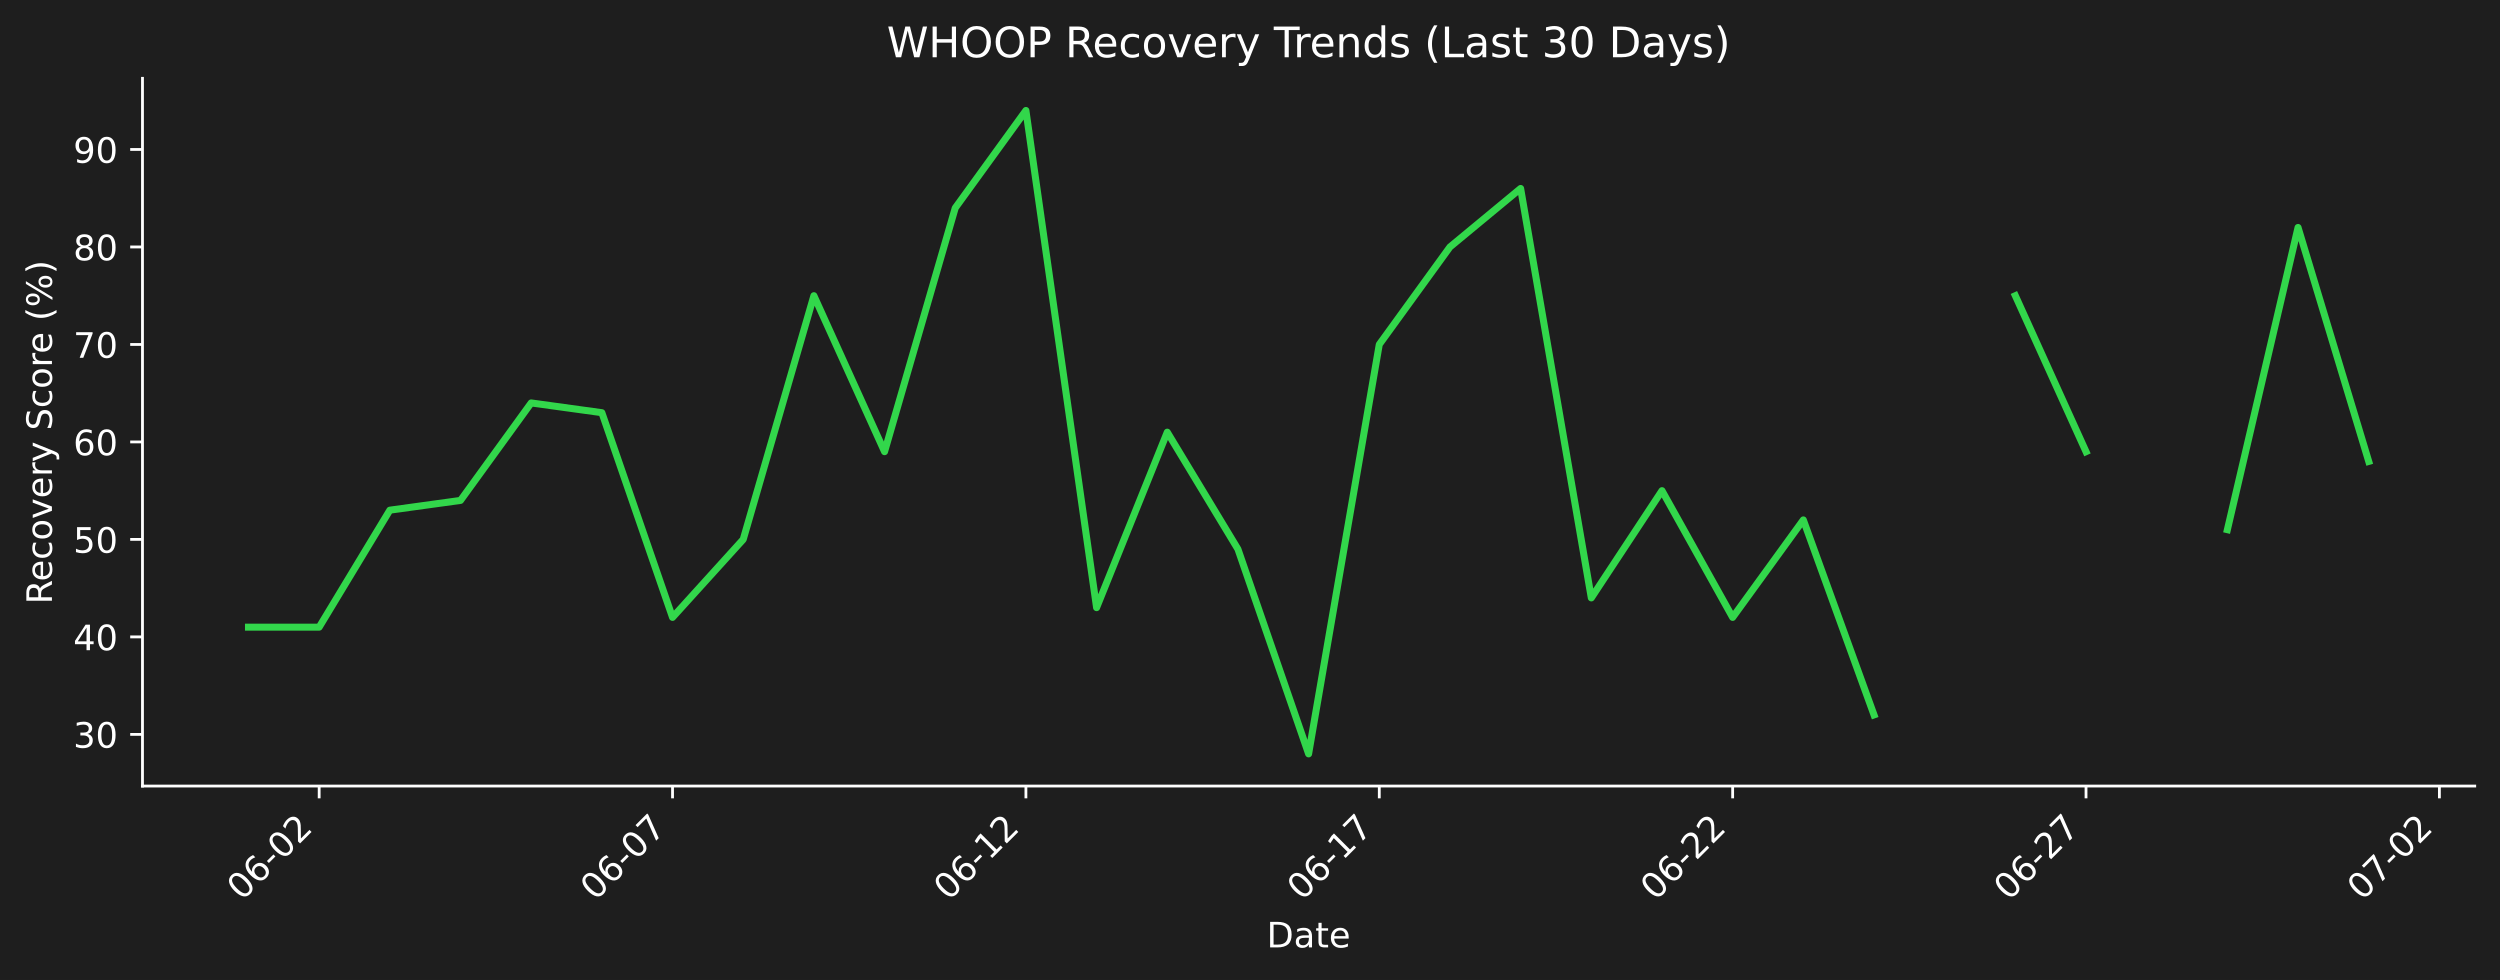
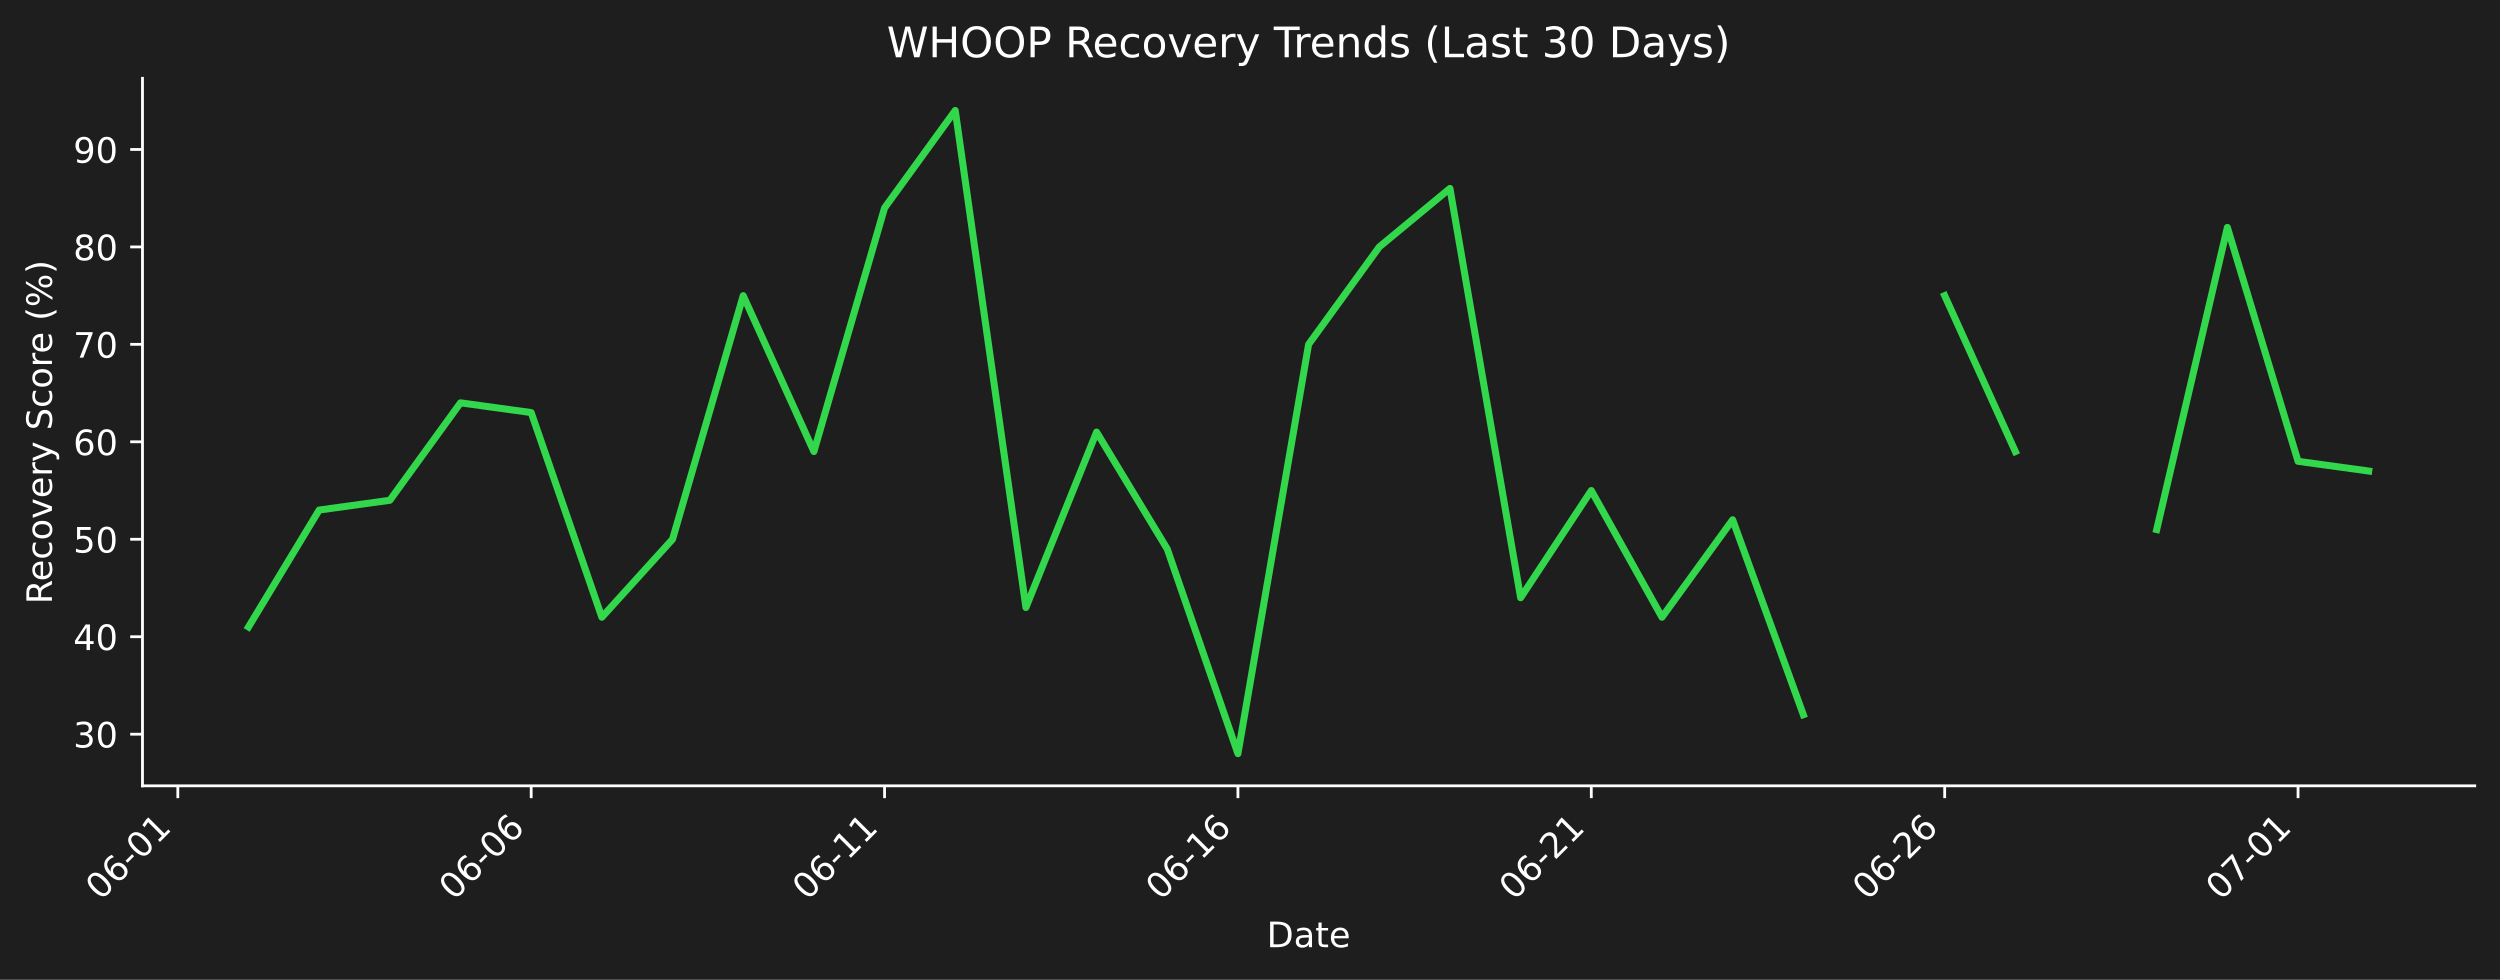
- <svg xmlns="http://www.w3.org/2000/svg" xmlns:xlink="http://www.w3.org/1999/xlink" width="712.433pt" height="279.271pt" viewBox="0 0 712.433 279.271" version="1.1">
+ <svg xmlns="http://www.w3.org/2000/svg" xmlns:xlink="http://www.w3.org/1999/xlink" width="712.433pt" height="279.207pt" viewBox="0 0 712.433 279.207" version="1.1">
  <defs>
    <style type="text/css">*{stroke-linejoin: round; stroke-linecap: butt}</style>
  </defs>
  <g id="figure_1">
    <g id="patch_1">
-       <path d="M 0 279.271  L 712.433 279.271  L 712.433 0  L 0 0  z " style="fill: #1e1e1e" />
+       <path d="M 0 279.207  L 712.433 279.207  L 712.433 0  L 0 0  z " style="fill: #1e1e1e" />
    </g>
    <g id="axes_1">
      <g id="patch_2">
-         <path d="M 40.603 224.002  L 705.233 224.002  L 705.233 22.318  L 40.603 22.318  L 40.603 224.002  z " style="fill: none" />
+         <path d="M 40.603 223.939  L 705.233 223.939  L 705.233 22.318  L 40.603 22.318  L 40.603 223.939  z " style="fill: none" />
      </g>
      <g id="matplotlib.axis_1">
        <g id="xtick_1">
          <g id="line2d_1">
            <defs>
-               <path id="m607aa1fe78" d="M 0 0  L 0 3.5  " style="stroke: #ffffff; stroke-width: 0.8" />
+               <path id="m45e3a20af2" d="M 0 0  L 0 3.5  " style="stroke: #ffffff; stroke-width: 0.8" />
            </defs>
            <g>
-               <use xlink:href="#m607aa1fe78" x="90.954" y="224.002" style="fill: #ffffff; stroke: #ffffff; stroke-width: 0.8" />
+               <use xlink:href="#m45e3a20af2" x="50.673" y="223.939" style="fill: #ffffff; stroke: #ffffff; stroke-width: 0.8" />
            </g>
          </g>
          <g id="text_1">
-             <g style="fill: #ffffff" transform="translate(68.93635 256.9221) rotate(-45) scale(0.1 -0.1)">
+             <g style="fill: #ffffff" transform="translate(28.65574 256.8584) rotate(-45) scale(0.1 -0.1)">
              <defs>
                <path id="DejaVuSans-30" d="M 2034 4250  Q 1547 4250 1301 3770  Q 1056 3291 1056 2328  Q 1056 1369 1301 889  Q 1547 409 2034 409  Q 2525 409 2770 889  Q 3016 1369 3016 2328  Q 3016 3291 2770 3770  Q 2525 4250 2034 4250  z M 2034 4750  Q 2819 4750 3233 4129  Q 3647 3509 3647 2328  Q 3647 1150 3233 529  Q 2819 -91 2034 -91  Q 1250 -91 836 529  Q 422 1150 422 2328  Q 422 3509 836 4129  Q 1250 4750 2034 4750  z " transform="scale(0.015625)" />
                <path id="DejaVuSans-36" d="M 2113 2584  Q 1688 2584 1439 2293  Q 1191 2003 1191 1497  Q 1191 994 1439 701  Q 1688 409 2113 409  Q 2538 409 2786 701  Q 3034 994 3034 1497  Q 3034 2003 2786 2293  Q 2538 2584 2113 2584  z M 3366 4563  L 3366 3988  Q 3128 4100 2886 4159  Q 2644 4219 2406 4219  Q 1781 4219 1451 3797  Q 1122 3375 1075 2522  Q 1259 2794 1537 2939  Q 1816 3084 2150 3084  Q 2853 3084 3261 2657  Q 3669 2231 3669 1497  Q 3669 778 3244 343  Q 2819 -91 2113 -91  Q 1303 -91 875 529  Q 447 1150 447 2328  Q 447 3434 972 4092  Q 1497 4750 2381 4750  Q 2619 4750 2861 4703  Q 3103 4656 3366 4563  z " transform="scale(0.015625)" />
                <path id="DejaVuSans-2d" d="M 313 2009  L 1997 2009  L 1997 1497  L 313 1497  L 313 2009  z " transform="scale(0.015625)" />
-                 <path id="DejaVuSans-32" d="M 1228 531  L 3431 531  L 3431 0  L 469 0  L 469 531  Q 828 903 1448 1529  Q 2069 2156 2228 2338  Q 2531 2678 2651 2914  Q 2772 3150 2772 3378  Q 2772 3750 2511 3984  Q 2250 4219 1831 4219  Q 1534 4219 1204 4116  Q 875 4013 500 3803  L 500 4441  Q 881 4594 1212 4672  Q 1544 4750 1819 4750  Q 2544 4750 2975 4387  Q 3406 4025 3406 3419  Q 3406 3131 3298 2873  Q 3191 2616 2906 2266  Q 2828 2175 2409 1742  Q 1991 1309 1228 531  z " transform="scale(0.015625)" />
+                 <path id="DejaVuSans-31" d="M 794 531  L 1825 531  L 1825 4091  L 703 3866  L 703 4441  L 1819 4666  L 2450 4666  L 2450 531  L 3481 531  L 3481 0  L 794 0  L 794 531  z " transform="scale(0.015625)" />
              </defs>
              <use xlink:href="#DejaVuSans-30" />
              <use xlink:href="#DejaVuSans-36" transform="translate(63.62305 0)" />
              <use xlink:href="#DejaVuSans-2d" transform="translate(127.2461 0)" />
              <use xlink:href="#DejaVuSans-30" transform="translate(163.3301 0)" />
-               <use xlink:href="#DejaVuSans-32" transform="translate(226.9531 0)" />
+               <use xlink:href="#DejaVuSans-31" transform="translate(226.9531 0)" />
            </g>
          </g>
        </g>
        <g id="xtick_2">
          <g id="line2d_2">
            <g>
-               <use xlink:href="#m607aa1fe78" x="191.655" y="224.002" style="fill: #ffffff; stroke: #ffffff; stroke-width: 0.8" />
+               <use xlink:href="#m45e3a20af2" x="151.375" y="223.939" style="fill: #ffffff; stroke: #ffffff; stroke-width: 0.8" />
            </g>
          </g>
          <g id="text_2">
-             <g style="fill: #ffffff" transform="translate(169.6379 256.9221) rotate(-45) scale(0.1 -0.1)">
-               <defs>
-                 <path id="DejaVuSans-37" d="M 525 4666  L 3525 4666  L 3525 4397  L 1831 0  L 1172 0  L 2766 4134  L 525 4134  L 525 4666  z " transform="scale(0.015625)" />
-               </defs>
+             <g style="fill: #ffffff" transform="translate(129.3573 256.8584) rotate(-45) scale(0.1 -0.1)">
              <use xlink:href="#DejaVuSans-30" />
              <use xlink:href="#DejaVuSans-36" transform="translate(63.62305 0)" />
              <use xlink:href="#DejaVuSans-2d" transform="translate(127.2461 0)" />
              <use xlink:href="#DejaVuSans-30" transform="translate(163.3301 0)" />
-               <use xlink:href="#DejaVuSans-37" transform="translate(226.9531 0)" />
+               <use xlink:href="#DejaVuSans-36" transform="translate(226.9531 0)" />
            </g>
          </g>
        </g>
        <g id="xtick_3">
          <g id="line2d_3">
            <g>
-               <use xlink:href="#m607aa1fe78" x="292.357" y="224.002" style="fill: #ffffff; stroke: #ffffff; stroke-width: 0.8" />
+               <use xlink:href="#m45e3a20af2" x="252.076" y="223.939" style="fill: #ffffff; stroke: #ffffff; stroke-width: 0.8" />
            </g>
          </g>
          <g id="text_3">
-             <g style="fill: #ffffff" transform="translate(270.3394 256.9221) rotate(-45) scale(0.1 -0.1)">
-               <defs>
-                 <path id="DejaVuSans-31" d="M 794 531  L 1825 531  L 1825 4091  L 703 3866  L 703 4441  L 1819 4666  L 2450 4666  L 2450 531  L 3481 531  L 3481 0  L 794 0  L 794 531  z " transform="scale(0.015625)" />
-               </defs>
+             <g style="fill: #ffffff" transform="translate(230.0588 256.8584) rotate(-45) scale(0.1 -0.1)">
              <use xlink:href="#DejaVuSans-30" />
              <use xlink:href="#DejaVuSans-36" transform="translate(63.62305 0)" />
              <use xlink:href="#DejaVuSans-2d" transform="translate(127.2461 0)" />
              <use xlink:href="#DejaVuSans-31" transform="translate(163.3301 0)" />
-               <use xlink:href="#DejaVuSans-32" transform="translate(226.9531 0)" />
+               <use xlink:href="#DejaVuSans-31" transform="translate(226.9531 0)" />
            </g>
          </g>
        </g>
        <g id="xtick_4">
          <g id="line2d_4">
            <g>
-               <use xlink:href="#m607aa1fe78" x="393.058" y="224.002" style="fill: #ffffff; stroke: #ffffff; stroke-width: 0.8" />
+               <use xlink:href="#m45e3a20af2" x="352.778" y="223.939" style="fill: #ffffff; stroke: #ffffff; stroke-width: 0.8" />
            </g>
          </g>
          <g id="text_4">
-             <g style="fill: #ffffff" transform="translate(371.0409 256.9221) rotate(-45) scale(0.1 -0.1)">
+             <g style="fill: #ffffff" transform="translate(330.7603 256.8584) rotate(-45) scale(0.1 -0.1)">
              <use xlink:href="#DejaVuSans-30" />
              <use xlink:href="#DejaVuSans-36" transform="translate(63.62305 0)" />
              <use xlink:href="#DejaVuSans-2d" transform="translate(127.2461 0)" />
              <use xlink:href="#DejaVuSans-31" transform="translate(163.3301 0)" />
-               <use xlink:href="#DejaVuSans-37" transform="translate(226.9531 0)" />
+               <use xlink:href="#DejaVuSans-36" transform="translate(226.9531 0)" />
            </g>
          </g>
        </g>
        <g id="xtick_5">
          <g id="line2d_5">
            <g>
-               <use xlink:href="#m607aa1fe78" x="493.76" y="224.002" style="fill: #ffffff; stroke: #ffffff; stroke-width: 0.8" />
+               <use xlink:href="#m45e3a20af2" x="453.479" y="223.939" style="fill: #ffffff; stroke: #ffffff; stroke-width: 0.8" />
            </g>
          </g>
          <g id="text_5">
-             <g style="fill: #ffffff" transform="translate(471.7424 256.9221) rotate(-45) scale(0.1 -0.1)">
+             <g style="fill: #ffffff" transform="translate(431.4618 256.8584) rotate(-45) scale(0.1 -0.1)">
+               <defs>
+                 <path id="DejaVuSans-32" d="M 1228 531  L 3431 531  L 3431 0  L 469 0  L 469 531  Q 828 903 1448 1529  Q 2069 2156 2228 2338  Q 2531 2678 2651 2914  Q 2772 3150 2772 3378  Q 2772 3750 2511 3984  Q 2250 4219 1831 4219  Q 1534 4219 1204 4116  Q 875 4013 500 3803  L 500 4441  Q 881 4594 1212 4672  Q 1544 4750 1819 4750  Q 2544 4750 2975 4387  Q 3406 4025 3406 3419  Q 3406 3131 3298 2873  Q 3191 2616 2906 2266  Q 2828 2175 2409 1742  Q 1991 1309 1228 531  z " transform="scale(0.015625)" />
+               </defs>
              <use xlink:href="#DejaVuSans-30" />
              <use xlink:href="#DejaVuSans-36" transform="translate(63.62305 0)" />
              <use xlink:href="#DejaVuSans-2d" transform="translate(127.2461 0)" />
              <use xlink:href="#DejaVuSans-32" transform="translate(163.3301 0)" />
-               <use xlink:href="#DejaVuSans-32" transform="translate(226.9531 0)" />
+               <use xlink:href="#DejaVuSans-31" transform="translate(226.9531 0)" />
            </g>
          </g>
        </g>
        <g id="xtick_6">
          <g id="line2d_6">
            <g>
-               <use xlink:href="#m607aa1fe78" x="594.461" y="224.002" style="fill: #ffffff; stroke: #ffffff; stroke-width: 0.8" />
+               <use xlink:href="#m45e3a20af2" x="554.181" y="223.939" style="fill: #ffffff; stroke: #ffffff; stroke-width: 0.8" />
            </g>
          </g>
          <g id="text_6">
-             <g style="fill: #ffffff" transform="translate(572.4439 256.9221) rotate(-45) scale(0.1 -0.1)">
+             <g style="fill: #ffffff" transform="translate(532.1633 256.8584) rotate(-45) scale(0.1 -0.1)">
              <use xlink:href="#DejaVuSans-30" />
              <use xlink:href="#DejaVuSans-36" transform="translate(63.62305 0)" />
              <use xlink:href="#DejaVuSans-2d" transform="translate(127.2461 0)" />
              <use xlink:href="#DejaVuSans-32" transform="translate(163.3301 0)" />
-               <use xlink:href="#DejaVuSans-37" transform="translate(226.9531 0)" />
+               <use xlink:href="#DejaVuSans-36" transform="translate(226.9531 0)" />
            </g>
          </g>
        </g>
        <g id="xtick_7">
          <g id="line2d_7">
            <g>
-               <use xlink:href="#m607aa1fe78" x="695.163" y="224.002" style="fill: #ffffff; stroke: #ffffff; stroke-width: 0.8" />
+               <use xlink:href="#m45e3a20af2" x="654.882" y="223.939" style="fill: #ffffff; stroke: #ffffff; stroke-width: 0.8" />
            </g>
          </g>
          <g id="text_7">
-             <g style="fill: #ffffff" transform="translate(673.1454 256.9221) rotate(-45) scale(0.1 -0.1)">
+             <g style="fill: #ffffff" transform="translate(632.8648 256.8584) rotate(-45) scale(0.1 -0.1)">
+               <defs>
+                 <path id="DejaVuSans-37" d="M 525 4666  L 3525 4666  L 3525 4397  L 1831 0  L 1172 0  L 2766 4134  L 525 4134  L 525 4666  z " transform="scale(0.015625)" />
+               </defs>
              <use xlink:href="#DejaVuSans-30" />
              <use xlink:href="#DejaVuSans-37" transform="translate(63.62305 0)" />
              <use xlink:href="#DejaVuSans-2d" transform="translate(127.2461 0)" />
              <use xlink:href="#DejaVuSans-30" transform="translate(163.3301 0)" />
-               <use xlink:href="#DejaVuSans-32" transform="translate(226.9531 0)" />
+               <use xlink:href="#DejaVuSans-31" transform="translate(226.9531 0)" />
            </g>
          </g>
        </g>
        <g id="text_8">
-           <g style="fill: #ffffff" transform="translate(360.9673 269.9911) scale(0.1 -0.1)">
+           <g style="fill: #ffffff" transform="translate(360.9673 269.9274) scale(0.1 -0.1)">
            <defs>
              <path id="DejaVuSans-44" d="M 1259 4147  L 1259 519  L 2022 519  Q 2988 519 3436 956  Q 3884 1394 3884 2338  Q 3884 3275 3436 3711  Q 2988 4147 2022 4147  L 1259 4147  z M 628 4666  L 1925 4666  Q 3281 4666 3915 4102  Q 4550 3538 4550 2338  Q 4550 1131 3912 565  Q 3275 0 1925 0  L 628 0  L 628 4666  z " transform="scale(0.015625)" />
              <path id="DejaVuSans-61" d="M 2194 1759  Q 1497 1759 1228 1600  Q 959 1441 959 1056  Q 959 750 1161 570  Q 1363 391 1709 391  Q 2188 391 2477 730  Q 2766 1069 2766 1631  L 2766 1759  L 2194 1759  z M 3341 1997  L 3341 0  L 2766 0  L 2766 531  Q 2569 213 2275 61  Q 1981 -91 1556 -91  Q 1019 -91 701 211  Q 384 513 384 1019  Q 384 1609 779 1909  Q 1175 2209 1959 2209  L 2766 2209  L 2766 2266  Q 2766 2663 2505 2880  Q 2244 3097 1772 3097  Q 1472 3097 1187 3025  Q 903 2953 641 2809  L 641 3341  Q 956 3463 1253 3523  Q 1550 3584 1831 3584  Q 2591 3584 2966 3190  Q 3341 2797 3341 1997  z " transform="scale(0.015625)" />
              <path id="DejaVuSans-74" d="M 1172 4494  L 1172 3500  L 2356 3500  L 2356 3053  L 1172 3053  L 1172 1153  Q 1172 725 1289 603  Q 1406 481 1766 481  L 2356 481  L 2356 0  L 1766 0  Q 1100 0 847 248  Q 594 497 594 1153  L 594 3053  L 172 3053  L 172 3500  L 594 3500  L 594 4494  L 1172 4494  z " transform="scale(0.015625)" />
              <path id="DejaVuSans-65" d="M 3597 1894  L 3597 1613  L 953 1613  Q 991 1019 1311 708  Q 1631 397 2203 397  Q 2534 397 2845 478  Q 3156 559 3463 722  L 3463 178  Q 3153 47 2828 -22  Q 2503 -91 2169 -91  Q 1331 -91 842 396  Q 353 884 353 1716  Q 353 2575 817 3079  Q 1281 3584 2069 3584  Q 2775 3584 3186 3129  Q 3597 2675 3597 1894  z M 3022 2063  Q 3016 2534 2758 2815  Q 2500 3097 2075 3097  Q 1594 3097 1305 2825  Q 1016 2553 972 2059  L 3022 2063  z " transform="scale(0.015625)" />
            </defs>
            <use xlink:href="#DejaVuSans-44" />
            <use xlink:href="#DejaVuSans-61" transform="translate(77.00195 0)" />
            <use xlink:href="#DejaVuSans-74" transform="translate(138.2812 0)" />
            <use xlink:href="#DejaVuSans-65" transform="translate(177.4902 0)" />
          </g>
        </g>
      </g>
      <g id="matplotlib.axis_2">
        <g id="ytick_1">
          <g id="line2d_8">
            <defs>
-               <path id="m3cb8327612" d="M 0 0  L -3.5 0  " style="stroke: #ffffff; stroke-width: 0.8" />
+               <path id="m65bf66a31f" d="M 0 0  L -3.5 0  " style="stroke: #ffffff; stroke-width: 0.8" />
            </defs>
            <g>
-               <use xlink:href="#m3cb8327612" x="40.603" y="209.279" style="fill: #ffffff; stroke: #ffffff; stroke-width: 0.8" />
+               <use xlink:href="#m65bf66a31f" x="40.603" y="209.22" style="fill: #ffffff; stroke: #ffffff; stroke-width: 0.8" />
            </g>
          </g>
          <g id="text_9">
-             <g style="fill: #ffffff" transform="translate(20.87813 213.0779) scale(0.1 -0.1)">
+             <g style="fill: #ffffff" transform="translate(20.87813 213.0189) scale(0.1 -0.1)">
              <defs>
                <path id="DejaVuSans-33" d="M 2597 2516  Q 3050 2419 3304 2112  Q 3559 1806 3559 1356  Q 3559 666 3084 287  Q 2609 -91 1734 -91  Q 1441 -91 1130 -33  Q 819 25 488 141  L 488 750  Q 750 597 1062 519  Q 1375 441 1716 441  Q 2309 441 2620 675  Q 2931 909 2931 1356  Q 2931 1769 2642 2001  Q 2353 2234 1838 2234  L 1294 2234  L 1294 2753  L 1863 2753  Q 2328 2753 2575 2939  Q 2822 3125 2822 3475  Q 2822 3834 2567 4026  Q 2313 4219 1838 4219  Q 1578 4219 1281 4162  Q 984 4106 628 3988  L 628 4550  Q 988 4650 1302 4700  Q 1616 4750 1894 4750  Q 2613 4750 3031 4423  Q 3450 4097 3450 3541  Q 3450 3153 3228 2886  Q 3006 2619 2597 2516  z " transform="scale(0.015625)" />
              </defs>
              <use xlink:href="#DejaVuSans-33" />
              <use xlink:href="#DejaVuSans-30" transform="translate(63.62305 0)" />
            </g>
          </g>
        </g>
        <g id="ytick_2">
          <g id="line2d_9">
            <g>
-               <use xlink:href="#m3cb8327612" x="40.603" y="181.499" style="fill: #ffffff; stroke: #ffffff; stroke-width: 0.8" />
+               <use xlink:href="#m65bf66a31f" x="40.603" y="181.448" style="fill: #ffffff; stroke: #ffffff; stroke-width: 0.8" />
            </g>
          </g>
          <g id="text_10">
-             <g style="fill: #ffffff" transform="translate(20.87813 185.2977) scale(0.1 -0.1)">
+             <g style="fill: #ffffff" transform="translate(20.87813 185.2475) scale(0.1 -0.1)">
              <defs>
                <path id="DejaVuSans-34" d="M 2419 4116  L 825 1625  L 2419 1625  L 2419 4116  z M 2253 4666  L 3047 4666  L 3047 1625  L 3713 1625  L 3713 1100  L 3047 1100  L 3047 0  L 2419 0  L 2419 1100  L 313 1100  L 313 1709  L 2253 4666  z " transform="scale(0.015625)" />
              </defs>
              <use xlink:href="#DejaVuSans-34" />
              <use xlink:href="#DejaVuSans-30" transform="translate(63.62305 0)" />
            </g>
          </g>
        </g>
        <g id="ytick_3">
          <g id="line2d_10">
            <g>
-               <use xlink:href="#m3cb8327612" x="40.603" y="153.718" style="fill: #ffffff; stroke: #ffffff; stroke-width: 0.8" />
+               <use xlink:href="#m65bf66a31f" x="40.603" y="153.677" style="fill: #ffffff; stroke: #ffffff; stroke-width: 0.8" />
            </g>
          </g>
          <g id="text_11">
-             <g style="fill: #ffffff" transform="translate(20.87813 157.5176) scale(0.1 -0.1)">
+             <g style="fill: #ffffff" transform="translate(20.87813 157.4761) scale(0.1 -0.1)">
              <defs>
                <path id="DejaVuSans-35" d="M 691 4666  L 3169 4666  L 3169 4134  L 1269 4134  L 1269 2991  Q 1406 3038 1543 3061  Q 1681 3084 1819 3084  Q 2600 3084 3056 2656  Q 3513 2228 3513 1497  Q 3513 744 3044 326  Q 2575 -91 1722 -91  Q 1428 -91 1123 -41  Q 819 9 494 109  L 494 744  Q 775 591 1075 516  Q 1375 441 1709 441  Q 2250 441 2565 725  Q 2881 1009 2881 1497  Q 2881 1984 2565 2268  Q 2250 2553 1709 2553  Q 1456 2553 1204 2497  Q 953 2441 691 2322  L 691 4666  z " transform="scale(0.015625)" />
              </defs>
              <use xlink:href="#DejaVuSans-35" />
              <use xlink:href="#DejaVuSans-30" transform="translate(63.62305 0)" />
            </g>
          </g>
        </g>
        <g id="ytick_4">
          <g id="line2d_11">
            <g>
-               <use xlink:href="#m3cb8327612" x="40.603" y="125.938" style="fill: #ffffff; stroke: #ffffff; stroke-width: 0.8" />
+               <use xlink:href="#m65bf66a31f" x="40.603" y="125.905" style="fill: #ffffff; stroke: #ffffff; stroke-width: 0.8" />
            </g>
          </g>
          <g id="text_12">
-             <g style="fill: #ffffff" transform="translate(20.87813 129.7374) scale(0.1 -0.1)">
+             <g style="fill: #ffffff" transform="translate(20.87813 129.7047) scale(0.1 -0.1)">
              <use xlink:href="#DejaVuSans-36" />
              <use xlink:href="#DejaVuSans-30" transform="translate(63.62305 0)" />
            </g>
          </g>
        </g>
        <g id="ytick_5">
          <g id="line2d_12">
            <g>
-               <use xlink:href="#m3cb8327612" x="40.603" y="98.158" style="fill: #ffffff; stroke: #ffffff; stroke-width: 0.8" />
+               <use xlink:href="#m65bf66a31f" x="40.603" y="98.134" style="fill: #ffffff; stroke: #ffffff; stroke-width: 0.8" />
            </g>
          </g>
          <g id="text_13">
-             <g style="fill: #ffffff" transform="translate(20.87813 101.9572) scale(0.1 -0.1)">
+             <g style="fill: #ffffff" transform="translate(20.87813 101.9333) scale(0.1 -0.1)">
              <use xlink:href="#DejaVuSans-37" />
              <use xlink:href="#DejaVuSans-30" transform="translate(63.62305 0)" />
            </g>
          </g>
        </g>
        <g id="ytick_6">
          <g id="line2d_13">
            <g>
-               <use xlink:href="#m3cb8327612" x="40.603" y="70.378" style="fill: #ffffff; stroke: #ffffff; stroke-width: 0.8" />
+               <use xlink:href="#m65bf66a31f" x="40.603" y="70.363" style="fill: #ffffff; stroke: #ffffff; stroke-width: 0.8" />
            </g>
          </g>
          <g id="text_14">
-             <g style="fill: #ffffff" transform="translate(20.87813 74.17704) scale(0.1 -0.1)">
+             <g style="fill: #ffffff" transform="translate(20.87813 74.16188) scale(0.1 -0.1)">
              <defs>
                <path id="DejaVuSans-38" d="M 2034 2216  Q 1584 2216 1326 1975  Q 1069 1734 1069 1313  Q 1069 891 1326 650  Q 1584 409 2034 409  Q 2484 409 2743 651  Q 3003 894 3003 1313  Q 3003 1734 2745 1975  Q 2488 2216 2034 2216  z M 1403 2484  Q 997 2584 770 2862  Q 544 3141 544 3541  Q 544 4100 942 4425  Q 1341 4750 2034 4750  Q 2731 4750 3128 4425  Q 3525 4100 3525 3541  Q 3525 3141 3298 2862  Q 3072 2584 2669 2484  Q 3125 2378 3379 2068  Q 3634 1759 3634 1313  Q 3634 634 3220 271  Q 2806 -91 2034 -91  Q 1263 -91 848 271  Q 434 634 434 1313  Q 434 1759 690 2068  Q 947 2378 1403 2484  z M 1172 3481  Q 1172 3119 1398 2916  Q 1625 2713 2034 2713  Q 2441 2713 2670 2916  Q 2900 3119 2900 3481  Q 2900 3844 2670 4047  Q 2441 4250 2034 4250  Q 1625 4250 1398 4047  Q 1172 3844 1172 3481  z " transform="scale(0.015625)" />
              </defs>
              <use xlink:href="#DejaVuSans-38" />
              <use xlink:href="#DejaVuSans-30" transform="translate(63.62305 0)" />
            </g>
          </g>
        </g>
        <g id="ytick_7">
          <g id="line2d_14">
            <g>
-               <use xlink:href="#m3cb8327612" x="40.603" y="42.598" style="fill: #ffffff; stroke: #ffffff; stroke-width: 0.8" />
+               <use xlink:href="#m65bf66a31f" x="40.603" y="42.591" style="fill: #ffffff; stroke: #ffffff; stroke-width: 0.8" />
            </g>
          </g>
          <g id="text_15">
-             <g style="fill: #ffffff" transform="translate(20.87813 46.39687) scale(0.1 -0.1)">
+             <g style="fill: #ffffff" transform="translate(20.87813 46.39047) scale(0.1 -0.1)">
              <defs>
                <path id="DejaVuSans-39" d="M 703 97  L 703 672  Q 941 559 1184 500  Q 1428 441 1663 441  Q 2288 441 2617 861  Q 2947 1281 2994 2138  Q 2813 1869 2534 1725  Q 2256 1581 1919 1581  Q 1219 1581 811 2004  Q 403 2428 403 3163  Q 403 3881 828 4315  Q 1253 4750 1959 4750  Q 2769 4750 3195 4129  Q 3622 3509 3622 2328  Q 3622 1225 3098 567  Q 2575 -91 1691 -91  Q 1453 -91 1209 -44  Q 966 3 703 97  z M 1959 2075  Q 2384 2075 2632 2365  Q 2881 2656 2881 3163  Q 2881 3666 2632 3958  Q 2384 4250 1959 4250  Q 1534 4250 1286 3958  Q 1038 3666 1038 3163  Q 1038 2656 1286 2365  Q 1534 2075 1959 2075  z " transform="scale(0.015625)" />
              </defs>
              <use xlink:href="#DejaVuSans-39" />
              <use xlink:href="#DejaVuSans-30" transform="translate(63.62305 0)" />
            </g>
          </g>
        </g>
        <g id="text_16">
-           <g style="fill: #ffffff" transform="translate(14.79844 172.1781) rotate(-90) scale(0.1 -0.1)">
+           <g style="fill: #ffffff" transform="translate(14.79844 172.1463) rotate(-90) scale(0.1 -0.1)">
            <defs>
              <path id="DejaVuSans-52" d="M 2841 2188  Q 3044 2119 3236 1894  Q 3428 1669 3622 1275  L 4263 0  L 3584 0  L 2988 1197  Q 2756 1666 2539 1819  Q 2322 1972 1947 1972  L 1259 1972  L 1259 0  L 628 0  L 628 4666  L 2053 4666  Q 2853 4666 3247 4331  Q 3641 3997 3641 3322  Q 3641 2881 3436 2590  Q 3231 2300 2841 2188  z M 1259 4147  L 1259 2491  L 2053 2491  Q 2509 2491 2742 2702  Q 2975 2913 2975 3322  Q 2975 3731 2742 3939  Q 2509 4147 2053 4147  L 1259 4147  z " transform="scale(0.015625)" />
              <path id="DejaVuSans-63" d="M 3122 3366  L 3122 2828  Q 2878 2963 2633 3030  Q 2388 3097 2138 3097  Q 1578 3097 1268 2742  Q 959 2388 959 1747  Q 959 1106 1268 751  Q 1578 397 2138 397  Q 2388 397 2633 464  Q 2878 531 3122 666  L 3122 134  Q 2881 22 2623 -34  Q 2366 -91 2075 -91  Q 1284 -91 818 406  Q 353 903 353 1747  Q 353 2603 823 3093  Q 1294 3584 2113 3584  Q 2378 3584 2631 3529  Q 2884 3475 3122 3366  z " transform="scale(0.015625)" />
              <path id="DejaVuSans-6f" d="M 1959 3097  Q 1497 3097 1228 2736  Q 959 2375 959 1747  Q 959 1119 1226 758  Q 1494 397 1959 397  Q 2419 397 2687 759  Q 2956 1122 2956 1747  Q 2956 2369 2687 2733  Q 2419 3097 1959 3097  z M 1959 3584  Q 2709 3584 3137 3096  Q 3566 2609 3566 1747  Q 3566 888 3137 398  Q 2709 -91 1959 -91  Q 1206 -91 779 398  Q 353 888 353 1747  Q 353 2609 779 3096  Q 1206 3584 1959 3584  z " transform="scale(0.015625)" />
              <path id="DejaVuSans-76" d="M 191 3500  L 800 3500  L 1894 563  L 2988 3500  L 3597 3500  L 2284 0  L 1503 0  L 191 3500  z " transform="scale(0.015625)" />
              <path id="DejaVuSans-72" d="M 2631 2963  Q 2534 3019 2420 3045  Q 2306 3072 2169 3072  Q 1681 3072 1420 2755  Q 1159 2438 1159 1844  L 1159 0  L 581 0  L 581 3500  L 1159 3500  L 1159 2956  Q 1341 3275 1631 3429  Q 1922 3584 2338 3584  Q 2397 3584 2469 3576  Q 2541 3569 2628 3553  L 2631 2963  z " transform="scale(0.015625)" />
              <path id="DejaVuSans-79" d="M 2059 -325  Q 1816 -950 1584 -1140  Q 1353 -1331 966 -1331  L 506 -1331  L 506 -850  L 844 -850  Q 1081 -850 1212 -737  Q 1344 -625 1503 -206  L 1606 56  L 191 3500  L 800 3500  L 1894 763  L 2988 3500  L 3597 3500  L 2059 -325  z " transform="scale(0.015625)" />
              <path id="DejaVuSans-20" transform="scale(0.015625)" />
              <path id="DejaVuSans-53" d="M 3425 4513  L 3425 3897  Q 3066 4069 2747 4153  Q 2428 4238 2131 4238  Q 1616 4238 1336 4038  Q 1056 3838 1056 3469  Q 1056 3159 1242 3001  Q 1428 2844 1947 2747  L 2328 2669  Q 3034 2534 3370 2195  Q 3706 1856 3706 1288  Q 3706 609 3251 259  Q 2797 -91 1919 -91  Q 1588 -91 1214 -16  Q 841 59 441 206  L 441 856  Q 825 641 1194 531  Q 1563 422 1919 422  Q 2459 422 2753 634  Q 3047 847 3047 1241  Q 3047 1584 2836 1778  Q 2625 1972 2144 2069  L 1759 2144  Q 1053 2284 737 2584  Q 422 2884 422 3419  Q 422 4038 858 4394  Q 1294 4750 2059 4750  Q 2388 4750 2728 4690  Q 3069 4631 3425 4513  z " transform="scale(0.015625)" />
              <path id="DejaVuSans-28" d="M 1984 4856  Q 1566 4138 1362 3434  Q 1159 2731 1159 2009  Q 1159 1288 1364 580  Q 1569 -128 1984 -844  L 1484 -844  Q 1016 -109 783 600  Q 550 1309 550 2009  Q 550 2706 781 3412  Q 1013 4119 1484 4856  L 1984 4856  z " transform="scale(0.015625)" />
              <path id="DejaVuSans-25" d="M 4653 2053  Q 4381 2053 4226 1822  Q 4072 1591 4072 1178  Q 4072 772 4226 539  Q 4381 306 4653 306  Q 4919 306 5073 539  Q 5228 772 5228 1178  Q 5228 1588 5073 1820  Q 4919 2053 4653 2053  z M 4653 2450  Q 5147 2450 5437 2106  Q 5728 1763 5728 1178  Q 5728 594 5436 251  Q 5144 -91 4653 -91  Q 4153 -91 3862 251  Q 3572 594 3572 1178  Q 3572 1766 3864 2108  Q 4156 2450 4653 2450  z M 1428 4353  Q 1159 4353 1004 4120  Q 850 3888 850 3481  Q 850 3069 1003 2837  Q 1156 2606 1428 2606  Q 1700 2606 1854 2837  Q 2009 3069 2009 3481  Q 2009 3884 1853 4118  Q 1697 4353 1428 4353  z M 4250 4750  L 4750 4750  L 1831 -91  L 1331 -91  L 4250 4750  z M 1428 4750  Q 1922 4750 2215 4408  Q 2509 4066 2509 3481  Q 2509 2891 2217 2550  Q 1925 2209 1428 2209  Q 931 2209 642 2551  Q 353 2894 353 3481  Q 353 4063 643 4406  Q 934 4750 1428 4750  z " transform="scale(0.015625)" />
              <path id="DejaVuSans-29" d="M 513 4856  L 1013 4856  Q 1481 4119 1714 3412  Q 1947 2706 1947 2009  Q 1947 1309 1714 600  Q 1481 -109 1013 -844  L 513 -844  Q 928 -128 1133 580  Q 1338 1288 1338 2009  Q 1338 2731 1133 3434  Q 928 4138 513 4856  z " transform="scale(0.015625)" />
            </defs>
            <use xlink:href="#DejaVuSans-52" />
            <use xlink:href="#DejaVuSans-65" transform="translate(64.98242 0)" />
            <use xlink:href="#DejaVuSans-63" transform="translate(126.5059 0)" />
            <use xlink:href="#DejaVuSans-6f" transform="translate(181.4863 0)" />
            <use xlink:href="#DejaVuSans-76" transform="translate(242.668 0)" />
            <use xlink:href="#DejaVuSans-65" transform="translate(301.8477 0)" />
            <use xlink:href="#DejaVuSans-72" transform="translate(363.3711 0)" />
            <use xlink:href="#DejaVuSans-79" transform="translate(404.4844 0)" />
            <use xlink:href="#DejaVuSans-20" transform="translate(463.6641 0)" />
            <use xlink:href="#DejaVuSans-53" transform="translate(495.4512 0)" />
            <use xlink:href="#DejaVuSans-63" transform="translate(558.9277 0)" />
            <use xlink:href="#DejaVuSans-6f" transform="translate(613.9082 0)" />
            <use xlink:href="#DejaVuSans-72" transform="translate(675.0898 0)" />
            <use xlink:href="#DejaVuSans-65" transform="translate(713.9531 0)" />
            <use xlink:href="#DejaVuSans-20" transform="translate(775.4766 0)" />
            <use xlink:href="#DejaVuSans-28" transform="translate(807.2637 0)" />
            <use xlink:href="#DejaVuSans-25" transform="translate(846.2773 0)" />
            <use xlink:href="#DejaVuSans-29" transform="translate(941.2969 0)" />
          </g>
        </g>
      </g>
      <g id="line2d_15">
-         <path d="M 70.814 178.72  L 90.954 178.72  L 111.094 145.384  L 131.234 142.606  L 151.375 114.826  L 171.515 117.604  L 191.655 175.942  L 211.796 153.718  L 231.936 84.268  L 252.076 128.716  L 272.217 59.266  L 292.357 31.486  L 312.497 173.164  L 332.638 123.16  L 352.778 156.496  L 372.918 214.835  L 393.058 98.158  L 413.199 70.378  L 433.339 53.71  L 453.479 170.386  L 473.62 139.828  L 493.76 175.942  L 513.9 148.162  L 534.041 203.723  M 574.321 84.268  L 594.461 128.716  M 634.742 150.94  L 654.882 64.822  L 675.023 131.494  " clip-path="url(#pdefa3deaf3)" style="fill: none; stroke: #32d74b; stroke-width: 2; stroke-linecap: square" />
+         <path d="M 70.814 178.671  L 90.954 145.345  L 111.094 142.568  L 131.234 114.797  L 151.375 117.574  L 171.515 175.894  L 191.655 153.677  L 211.796 84.248  L 231.936 128.683  L 252.076 59.254  L 272.217 31.483  L 292.357 173.117  L 312.497 123.128  L 332.638 156.454  L 352.778 214.774  L 372.918 98.134  L 393.058 70.363  L 413.199 53.7  L 433.339 170.34  L 453.479 139.791  L 473.62 175.894  L 493.76 148.123  L 513.9 203.665  M 554.181 84.248  L 574.321 128.683  M 614.602 150.9  L 634.742 64.808  L 654.882 131.46  L 675.023 134.237  " clip-path="url(#pa7d03c5d32)" style="fill: none; stroke: #32d74b; stroke-width: 2; stroke-linecap: square" />
      </g>
      <g id="patch_3">
-         <path d="M 40.603 224.002  L 40.603 22.318  " style="fill: none; stroke: #ffffff; stroke-width: 0.8; stroke-linejoin: miter; stroke-linecap: square" />
+         <path d="M 40.603 223.939  L 40.603 22.318  " style="fill: none; stroke: #ffffff; stroke-width: 0.8; stroke-linejoin: miter; stroke-linecap: square" />
      </g>
      <g id="patch_4">
-         <path d="M 40.603 224.002  L 705.233 224.002  " style="fill: none; stroke: #ffffff; stroke-width: 0.8; stroke-linejoin: miter; stroke-linecap: square" />
+         <path d="M 40.603 223.939  L 705.233 223.939  " style="fill: none; stroke: #ffffff; stroke-width: 0.8; stroke-linejoin: miter; stroke-linecap: square" />
      </g>
      <g id="text_17">
        <g style="fill: #ffffff" transform="translate(252.7241 16.31812) scale(0.12 -0.12)">
          <defs>
            <path id="DejaVuSans-57" d="M 213 4666  L 850 4666  L 1831 722  L 2809 4666  L 3519 4666  L 4500 722  L 5478 4666  L 6119 4666  L 4947 0  L 4153 0  L 3169 4050  L 2175 0  L 1381 0  L 213 4666  z " transform="scale(0.015625)" />
            <path id="DejaVuSans-48" d="M 628 4666  L 1259 4666  L 1259 2753  L 3553 2753  L 3553 4666  L 4184 4666  L 4184 0  L 3553 0  L 3553 2222  L 1259 2222  L 1259 0  L 628 0  L 628 4666  z " transform="scale(0.015625)" />
            <path id="DejaVuSans-4f" d="M 2522 4238  Q 1834 4238 1429 3725  Q 1025 3213 1025 2328  Q 1025 1447 1429 934  Q 1834 422 2522 422  Q 3209 422 3611 934  Q 4013 1447 4013 2328  Q 4013 3213 3611 3725  Q 3209 4238 2522 4238  z M 2522 4750  Q 3503 4750 4090 4092  Q 4678 3434 4678 2328  Q 4678 1225 4090 567  Q 3503 -91 2522 -91  Q 1538 -91 948 565  Q 359 1222 359 2328  Q 359 3434 948 4092  Q 1538 4750 2522 4750  z " transform="scale(0.015625)" />
            <path id="DejaVuSans-50" d="M 1259 4147  L 1259 2394  L 2053 2394  Q 2494 2394 2734 2622  Q 2975 2850 2975 3272  Q 2975 3691 2734 3919  Q 2494 4147 2053 4147  L 1259 4147  z M 628 4666  L 2053 4666  Q 2838 4666 3239 4311  Q 3641 3956 3641 3272  Q 3641 2581 3239 2228  Q 2838 1875 2053 1875  L 1259 1875  L 1259 0  L 628 0  L 628 4666  z " transform="scale(0.015625)" />
            <path id="DejaVuSans-54" d="M -19 4666  L 3928 4666  L 3928 4134  L 2272 4134  L 2272 0  L 1638 0  L 1638 4134  L -19 4134  L -19 4666  z " transform="scale(0.015625)" />
            <path id="DejaVuSans-6e" d="M 3513 2113  L 3513 0  L 2938 0  L 2938 2094  Q 2938 2591 2744 2837  Q 2550 3084 2163 3084  Q 1697 3084 1428 2787  Q 1159 2491 1159 1978  L 1159 0  L 581 0  L 581 3500  L 1159 3500  L 1159 2956  Q 1366 3272 1645 3428  Q 1925 3584 2291 3584  Q 2894 3584 3203 3211  Q 3513 2838 3513 2113  z " transform="scale(0.015625)" />
            <path id="DejaVuSans-64" d="M 2906 2969  L 2906 4863  L 3481 4863  L 3481 0  L 2906 0  L 2906 525  Q 2725 213 2448 61  Q 2172 -91 1784 -91  Q 1150 -91 751 415  Q 353 922 353 1747  Q 353 2572 751 3078  Q 1150 3584 1784 3584  Q 2172 3584 2448 3432  Q 2725 3281 2906 2969  z M 947 1747  Q 947 1113 1208 752  Q 1469 391 1925 391  Q 2381 391 2643 752  Q 2906 1113 2906 1747  Q 2906 2381 2643 2742  Q 2381 3103 1925 3103  Q 1469 3103 1208 2742  Q 947 2381 947 1747  z " transform="scale(0.015625)" />
            <path id="DejaVuSans-73" d="M 2834 3397  L 2834 2853  Q 2591 2978 2328 3040  Q 2066 3103 1784 3103  Q 1356 3103 1142 2972  Q 928 2841 928 2578  Q 928 2378 1081 2264  Q 1234 2150 1697 2047  L 1894 2003  Q 2506 1872 2764 1633  Q 3022 1394 3022 966  Q 3022 478 2636 193  Q 2250 -91 1575 -91  Q 1294 -91 989 -36  Q 684 19 347 128  L 347 722  Q 666 556 975 473  Q 1284 391 1588 391  Q 1994 391 2212 530  Q 2431 669 2431 922  Q 2431 1156 2273 1281  Q 2116 1406 1581 1522  L 1381 1569  Q 847 1681 609 1914  Q 372 2147 372 2553  Q 372 3047 722 3315  Q 1072 3584 1716 3584  Q 2034 3584 2315 3537  Q 2597 3491 2834 3397  z " transform="scale(0.015625)" />
            <path id="DejaVuSans-4c" d="M 628 4666  L 1259 4666  L 1259 531  L 3531 531  L 3531 0  L 628 0  L 628 4666  z " transform="scale(0.015625)" />
          </defs>
          <use xlink:href="#DejaVuSans-57" />
          <use xlink:href="#DejaVuSans-48" transform="translate(98.87695 0)" />
          <use xlink:href="#DejaVuSans-4f" transform="translate(174.0723 0)" />
          <use xlink:href="#DejaVuSans-4f" transform="translate(252.7832 0)" />
          <use xlink:href="#DejaVuSans-50" transform="translate(331.4941 0)" />
          <use xlink:href="#DejaVuSans-20" transform="translate(391.7969 0)" />
          <use xlink:href="#DejaVuSans-52" transform="translate(423.584 0)" />
          <use xlink:href="#DejaVuSans-65" transform="translate(488.5664 0)" />
          <use xlink:href="#DejaVuSans-63" transform="translate(550.0898 0)" />
          <use xlink:href="#DejaVuSans-6f" transform="translate(605.0703 0)" />
          <use xlink:href="#DejaVuSans-76" transform="translate(666.252 0)" />
          <use xlink:href="#DejaVuSans-65" transform="translate(725.4316 0)" />
          <use xlink:href="#DejaVuSans-72" transform="translate(786.9551 0)" />
          <use xlink:href="#DejaVuSans-79" transform="translate(828.0684 0)" />
          <use xlink:href="#DejaVuSans-20" transform="translate(887.248 0)" />
          <use xlink:href="#DejaVuSans-54" transform="translate(919.0352 0)" />
          <use xlink:href="#DejaVuSans-72" transform="translate(965.3691 0)" />
          <use xlink:href="#DejaVuSans-65" transform="translate(1004.232 0)" />
          <use xlink:href="#DejaVuSans-6e" transform="translate(1065.756 0)" />
          <use xlink:href="#DejaVuSans-64" transform="translate(1129.135 0)" />
          <use xlink:href="#DejaVuSans-73" transform="translate(1192.611 0)" />
          <use xlink:href="#DejaVuSans-20" transform="translate(1244.711 0)" />
          <use xlink:href="#DejaVuSans-28" transform="translate(1276.498 0)" />
          <use xlink:href="#DejaVuSans-4c" transform="translate(1315.512 0)" />
          <use xlink:href="#DejaVuSans-61" transform="translate(1371.225 0)" />
          <use xlink:href="#DejaVuSans-73" transform="translate(1432.504 0)" />
          <use xlink:href="#DejaVuSans-74" transform="translate(1484.604 0)" />
          <use xlink:href="#DejaVuSans-20" transform="translate(1523.812 0)" />
          <use xlink:href="#DejaVuSans-33" transform="translate(1555.6 0)" />
          <use xlink:href="#DejaVuSans-30" transform="translate(1619.223 0)" />
          <use xlink:href="#DejaVuSans-20" transform="translate(1682.846 0)" />
          <use xlink:href="#DejaVuSans-44" transform="translate(1714.633 0)" />
          <use xlink:href="#DejaVuSans-61" transform="translate(1791.635 0)" />
          <use xlink:href="#DejaVuSans-79" transform="translate(1852.914 0)" />
          <use xlink:href="#DejaVuSans-73" transform="translate(1912.094 0)" />
          <use xlink:href="#DejaVuSans-29" transform="translate(1964.193 0)" />
        </g>
      </g>
    </g>
  </g>
  <defs>
-     <clipPath id="pdefa3deaf3">
-       <rect x="40.603" y="22.318" width="664.63" height="201.684" />
+     <clipPath id="pa7d03c5d32">
+       <rect x="40.603" y="22.318" width="664.63" height="201.62" />
    </clipPath>
  </defs>
</svg>
